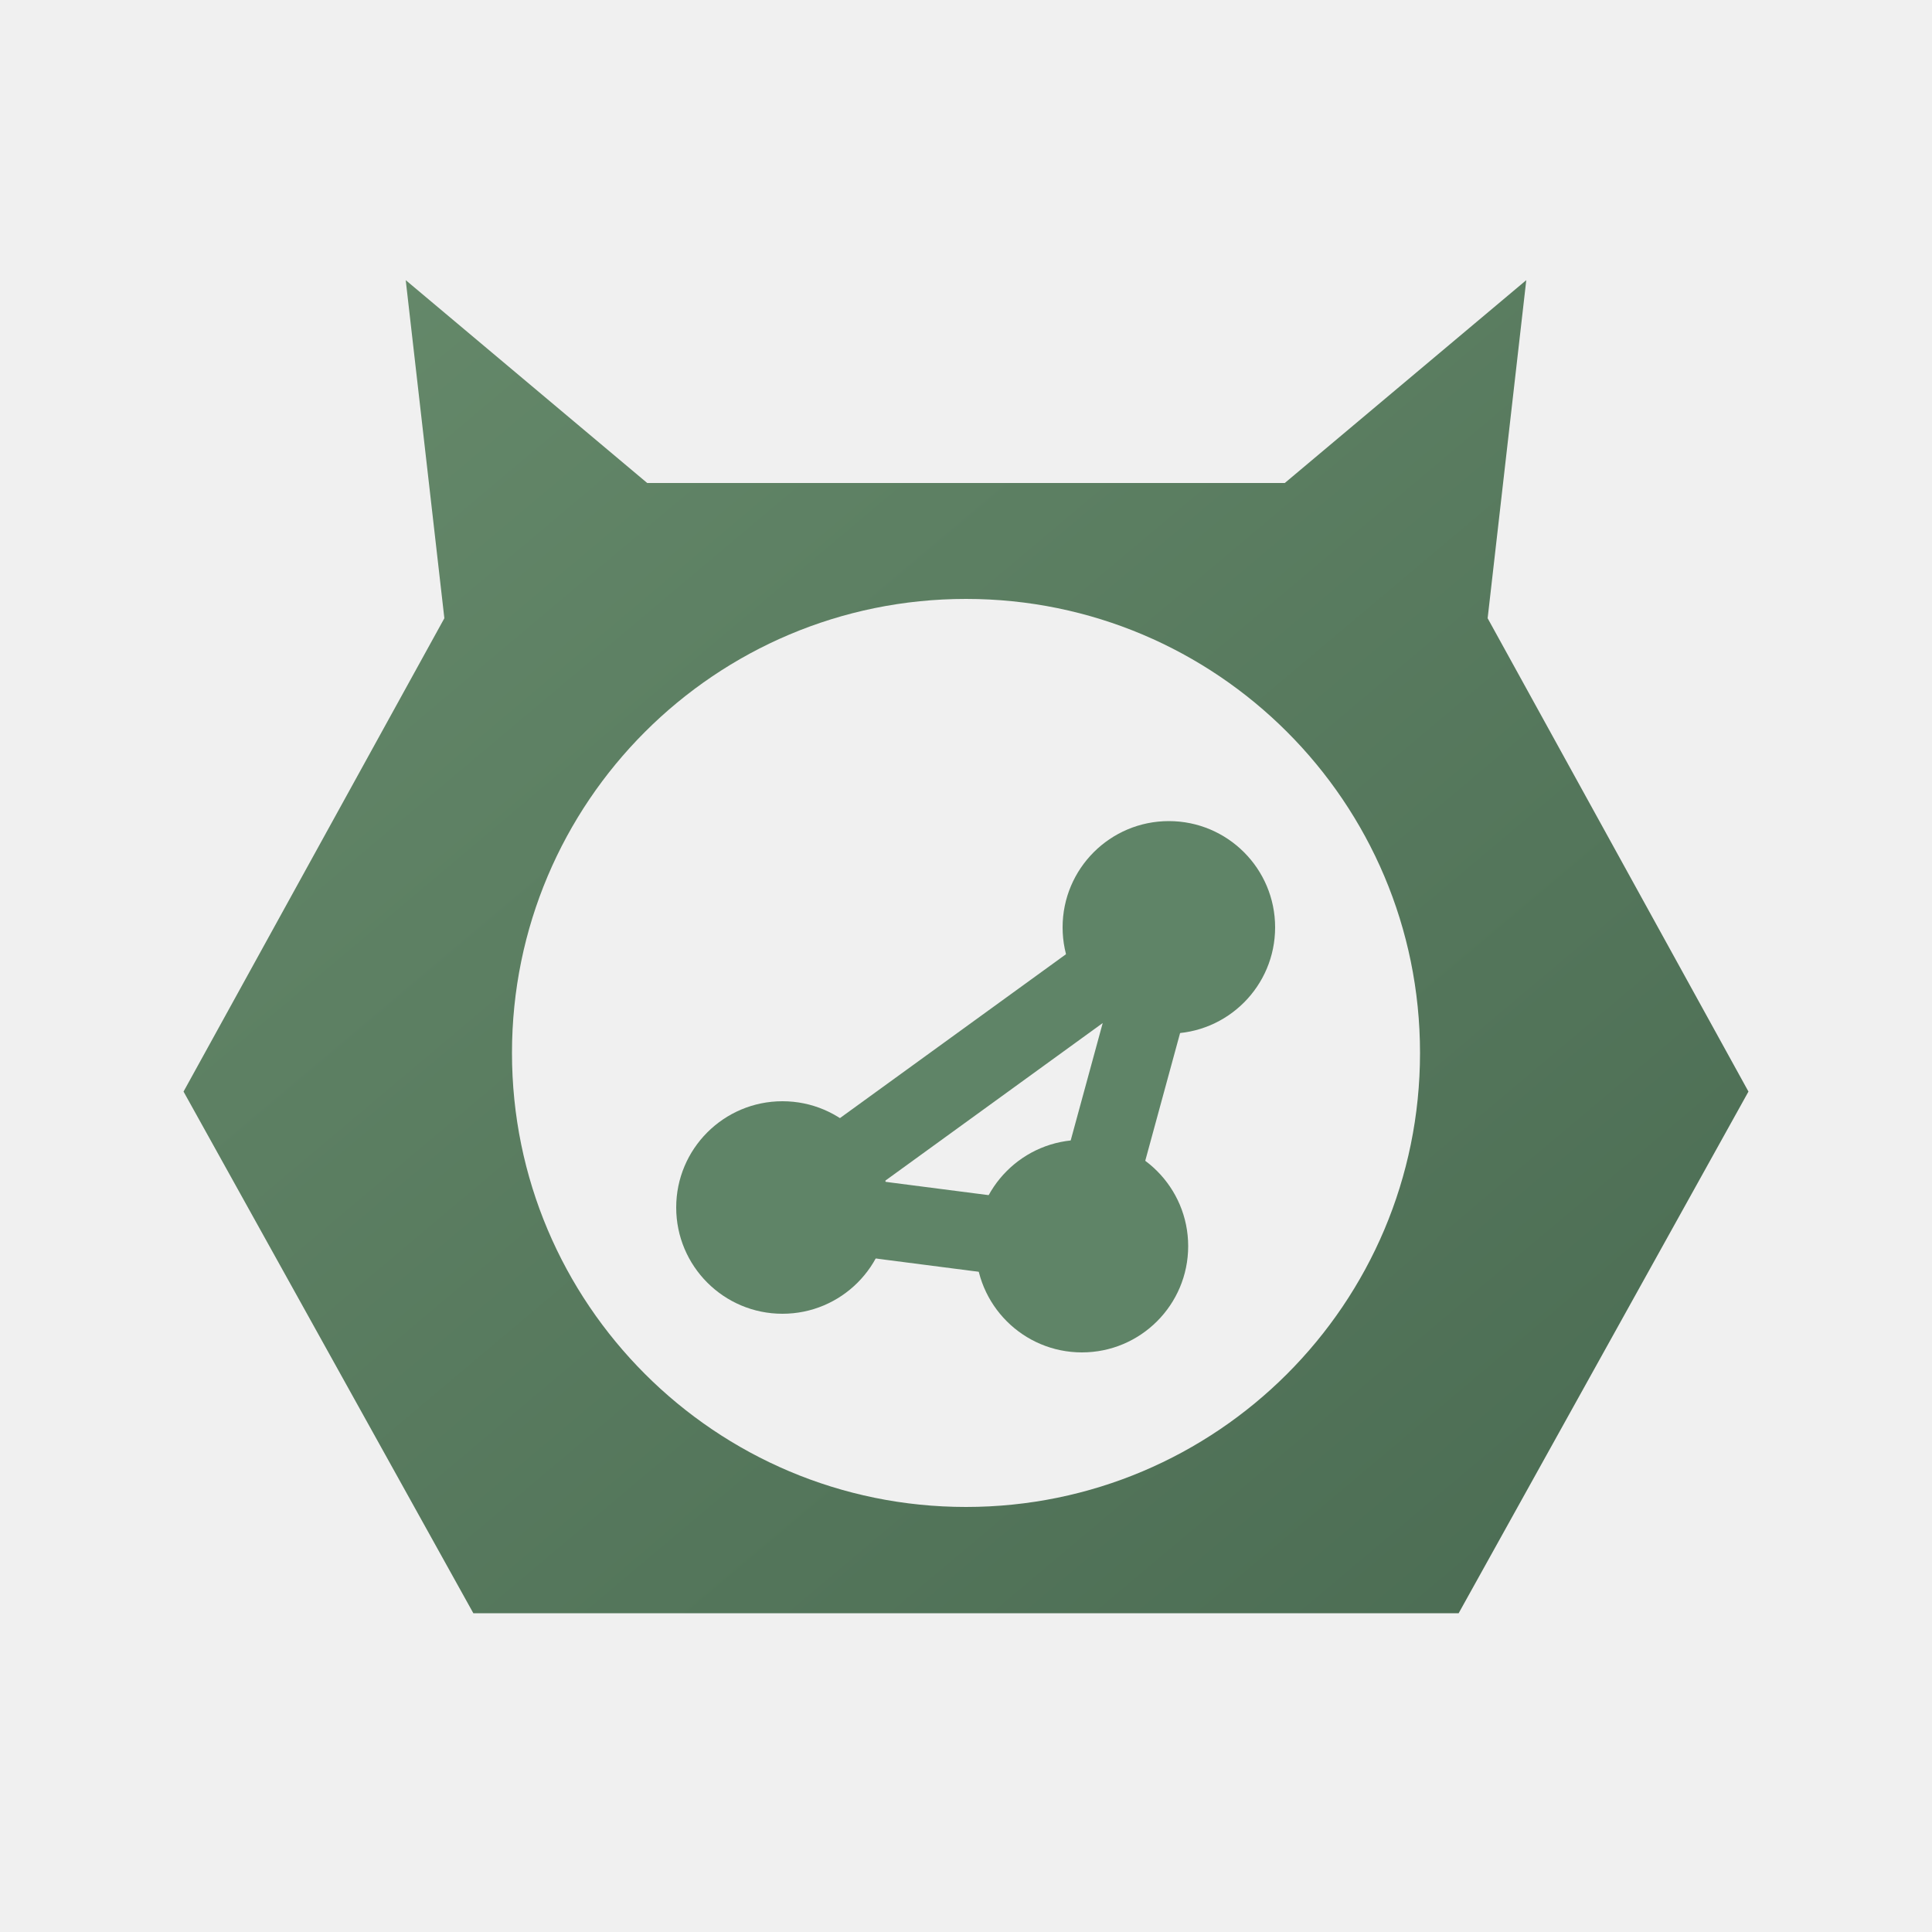
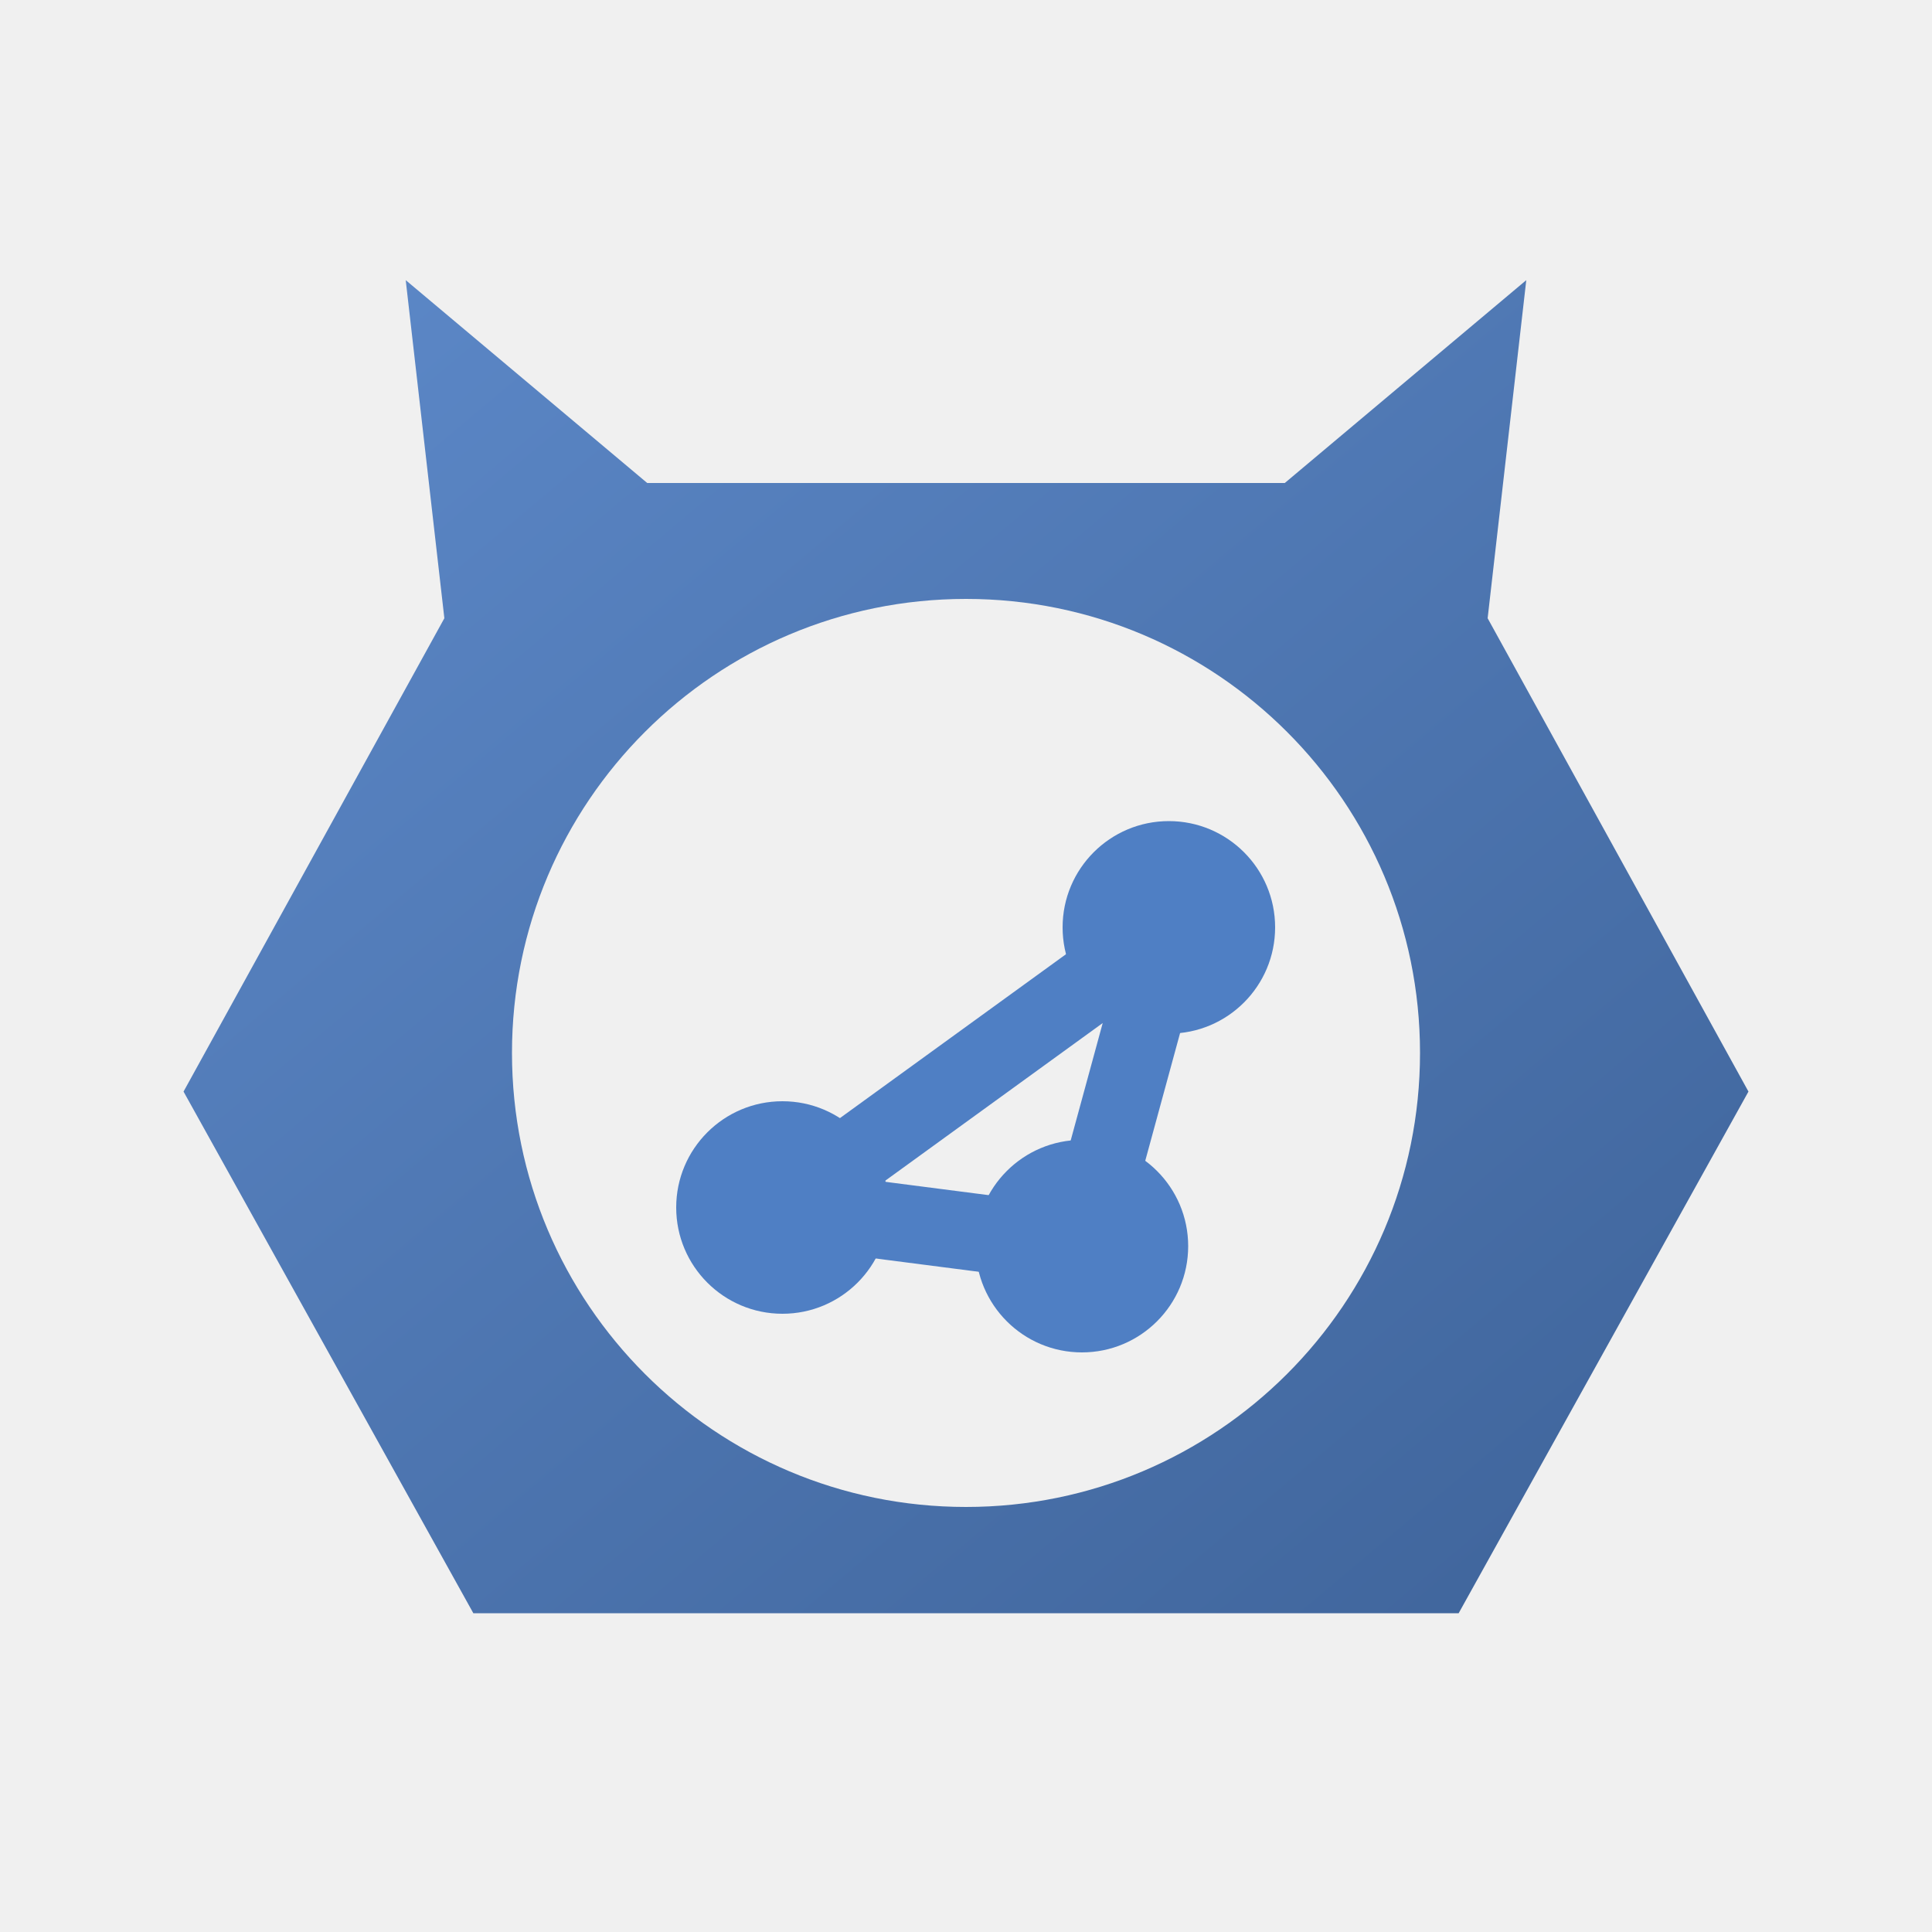
<svg xmlns="http://www.w3.org/2000/svg" viewBox="0 0 200 200" width="200" height="200" role="img" aria-label="Orknux">
  <defs>
    <linearGradient id="orknuxMoss" x1="0" y1="0" x2="1" y2="1">
-       <stop offset="0%" stop-color="#668A6B" />
-       <stop offset="100%" stop-color="#4A6B52" />
+       <stop offset="0%" stop-color="#5D89C9" />
+       <stop offset="100%" stop-color="#3E6399" />
    </linearGradient>
    <mask id="orknuxVoid">
      <rect width="200" height="200" fill="#fff" />
      <circle cx="100" cy="109" r="47" fill="#000" />
    </mask>
  </defs>
  <path d="M42 29 L67 50 L133 50 L158 29 L154 64 L181 113 L151 167 L49 167 L19 113 L46 64 Z" fill="url(#orknuxMoss)" mask="url(#orknuxVoid)" />
-   <path d="M81 125 L112 129 L121 96 Z" fill="none" stroke="#5F8467" stroke-width="8" stroke-linejoin="round" />
-   <circle cx="81" cy="125" r="11" fill="#5F8467" />
-   <circle cx="112" cy="129" r="11" fill="#5F8467" />
-   <circle cx="121" cy="96" r="11" fill="#5F8467" />
+   <path d="M81 125 L112 129 L121 96 Z" fill="none" stroke="#4F7FC4" stroke-width="8" stroke-linejoin="round" />
+   <circle cx="81" cy="125" r="11" fill="#4F7FC4" />
+   <circle cx="112" cy="129" r="11" fill="#4F7FC4" />
+   <circle cx="121" cy="96" r="11" fill="#4F7FC4" />
</svg>
